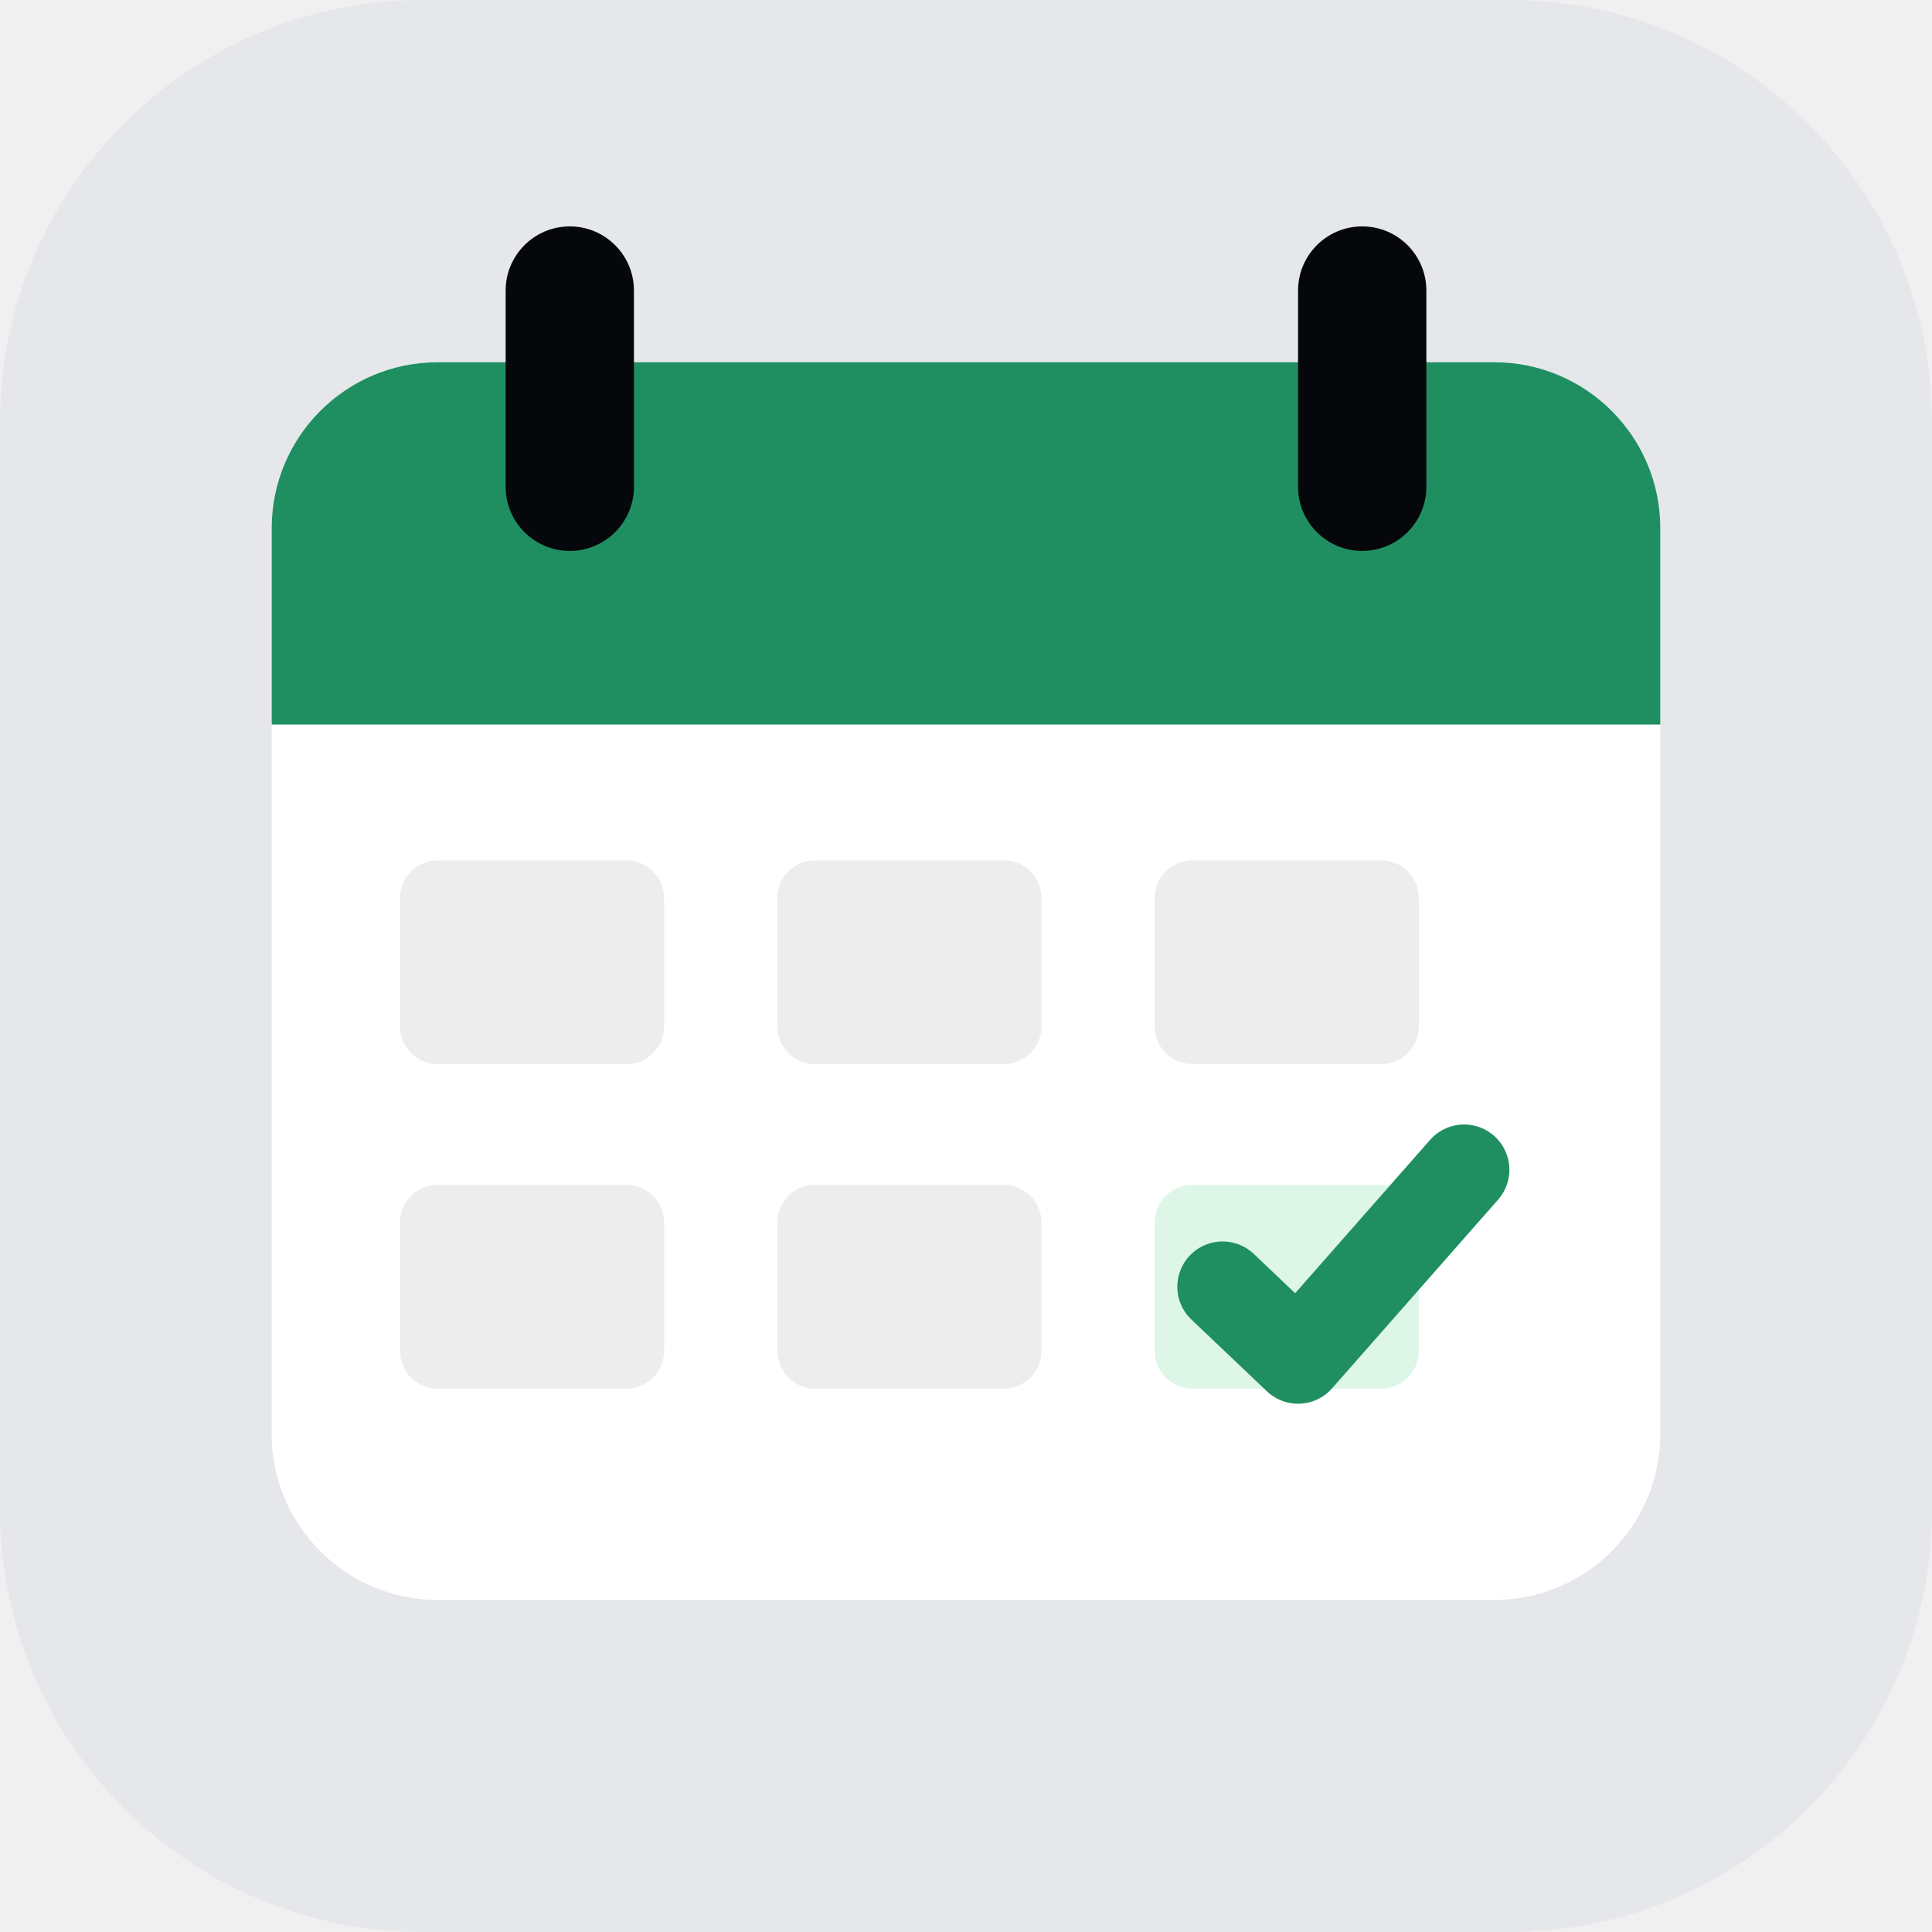
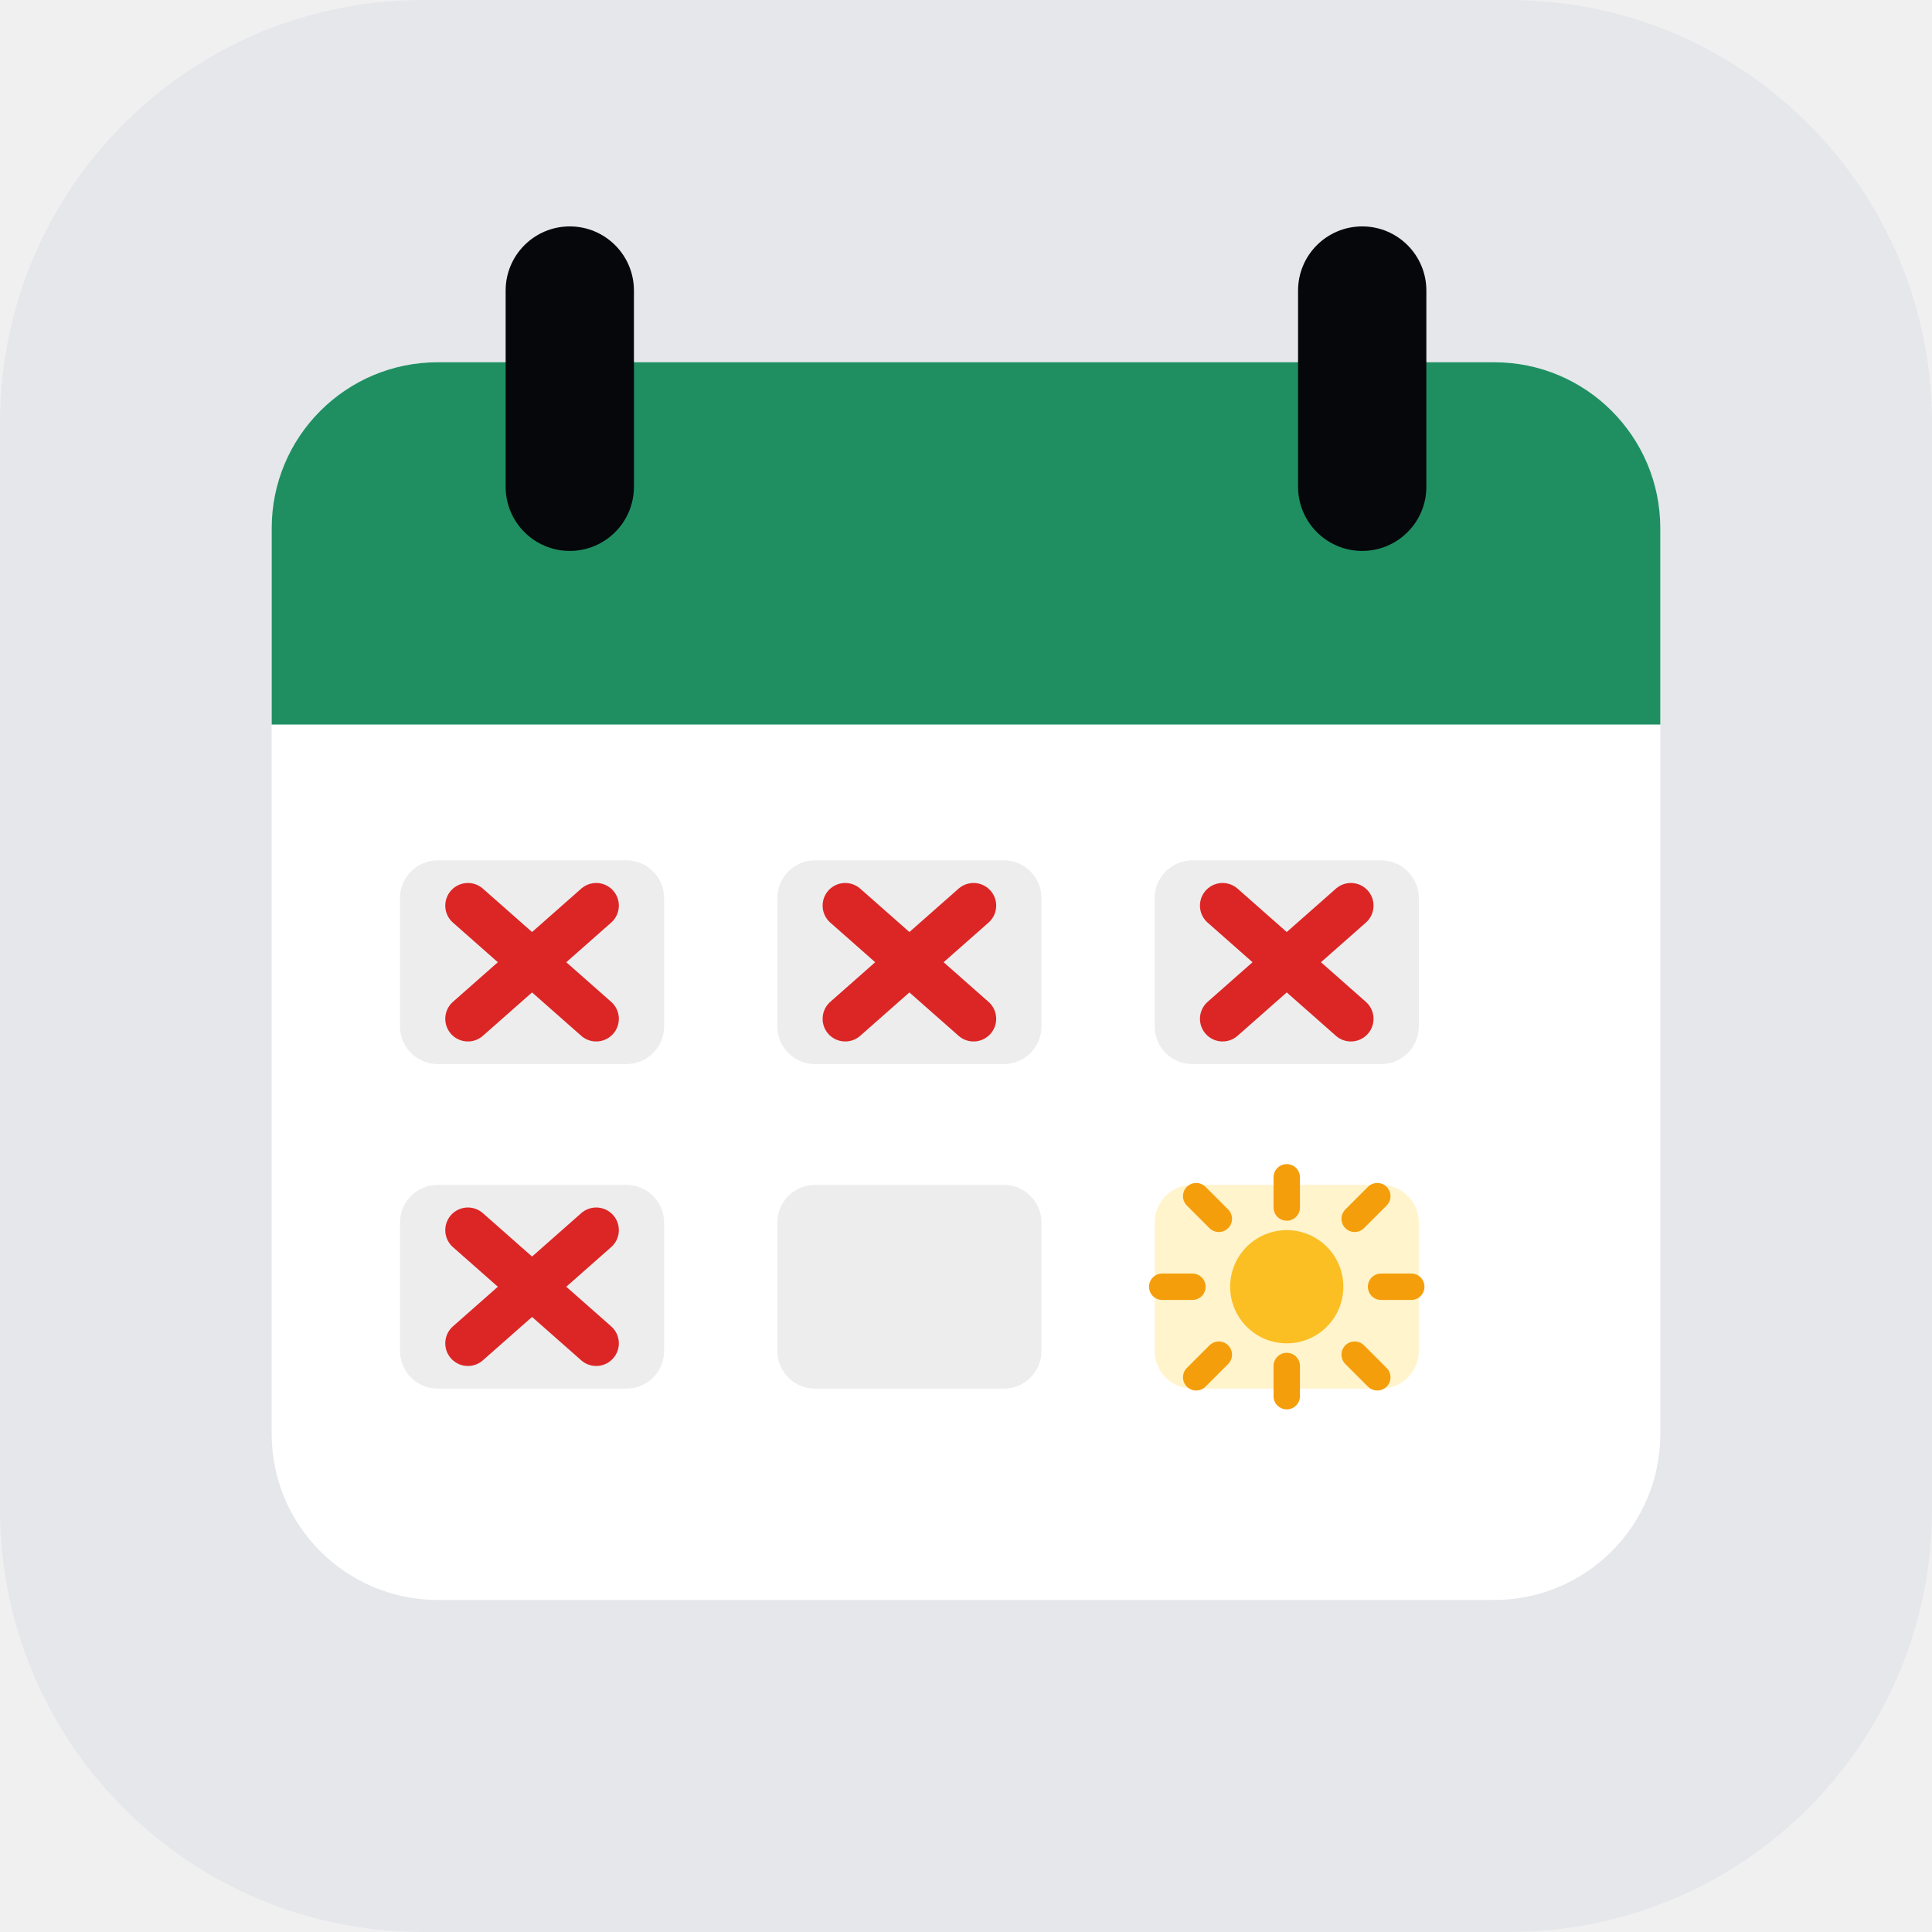
<svg xmlns="http://www.w3.org/2000/svg" viewBox="0 0 512 512" role="img" aria-labelledby="title">
  <rect width="512" height="512" rx="112" fill="#e5e7eb" />
  <rect x="72" y="96" width="368" height="328" rx="44" fill="#ffffff" />
  <path d="M116 96h280c24.3 0 44 19.7 44 44v52H72v-52c0-24.3 19.7-44 44-44Z" fill="#1f8f62" />
  <rect x="134" y="60" width="34" height="86" rx="17" fill="#05070a" />
  <rect x="344" y="60" width="34" height="86" rx="17" fill="#05070a" />
  <g fill="#ededed">
    <rect x="106" y="228" width="70" height="54" rx="10" />
    <rect x="206" y="228" width="70" height="54" rx="10" />
    <rect x="306" y="228" width="70" height="54" rx="10" />
    <rect x="106" y="314" width="70" height="54" rx="10" />
    <rect x="206" y="314" width="70" height="54" rx="10" />
  </g>
-   <rect x="306" y="314" width="70" height="54" rx="10" fill="#ddf6e7" />
-   <path d="M324 341l20 19 44-50" fill="none" stroke="#1f8f62" stroke-width="24" stroke-linecap="round" stroke-linejoin="round" />
+   <rect x="306" y="314" width="70" height="54" rx="10" fill="#fff4cc" />
+   <g fill="none" stroke="#dc2626" stroke-width="12" stroke-linecap="round">
+     <path d="M124 240l34 30M158 240l-34 30" />
+     <path d="M224 240l34 30M258 240l-34 30" />
+     <path d="M324 240l34 30M358 240l-34 30" />
+     <path d="M124 326l34 30M158 326l-34 30" />
+   </g>
+   <g stroke="#f59e0b" stroke-width="7" stroke-linecap="round">
+     <path d="M341 320v-8M341 370v-8M316 341h-8M374 341h-8M323 323l-6-6M365 365l-6-6M359 323l6-6M317 365l6-6" />
+     <circle cx="341" cy="341" r="15" fill="#fbbf24" stroke="none" />
+   </g>
</svg>
